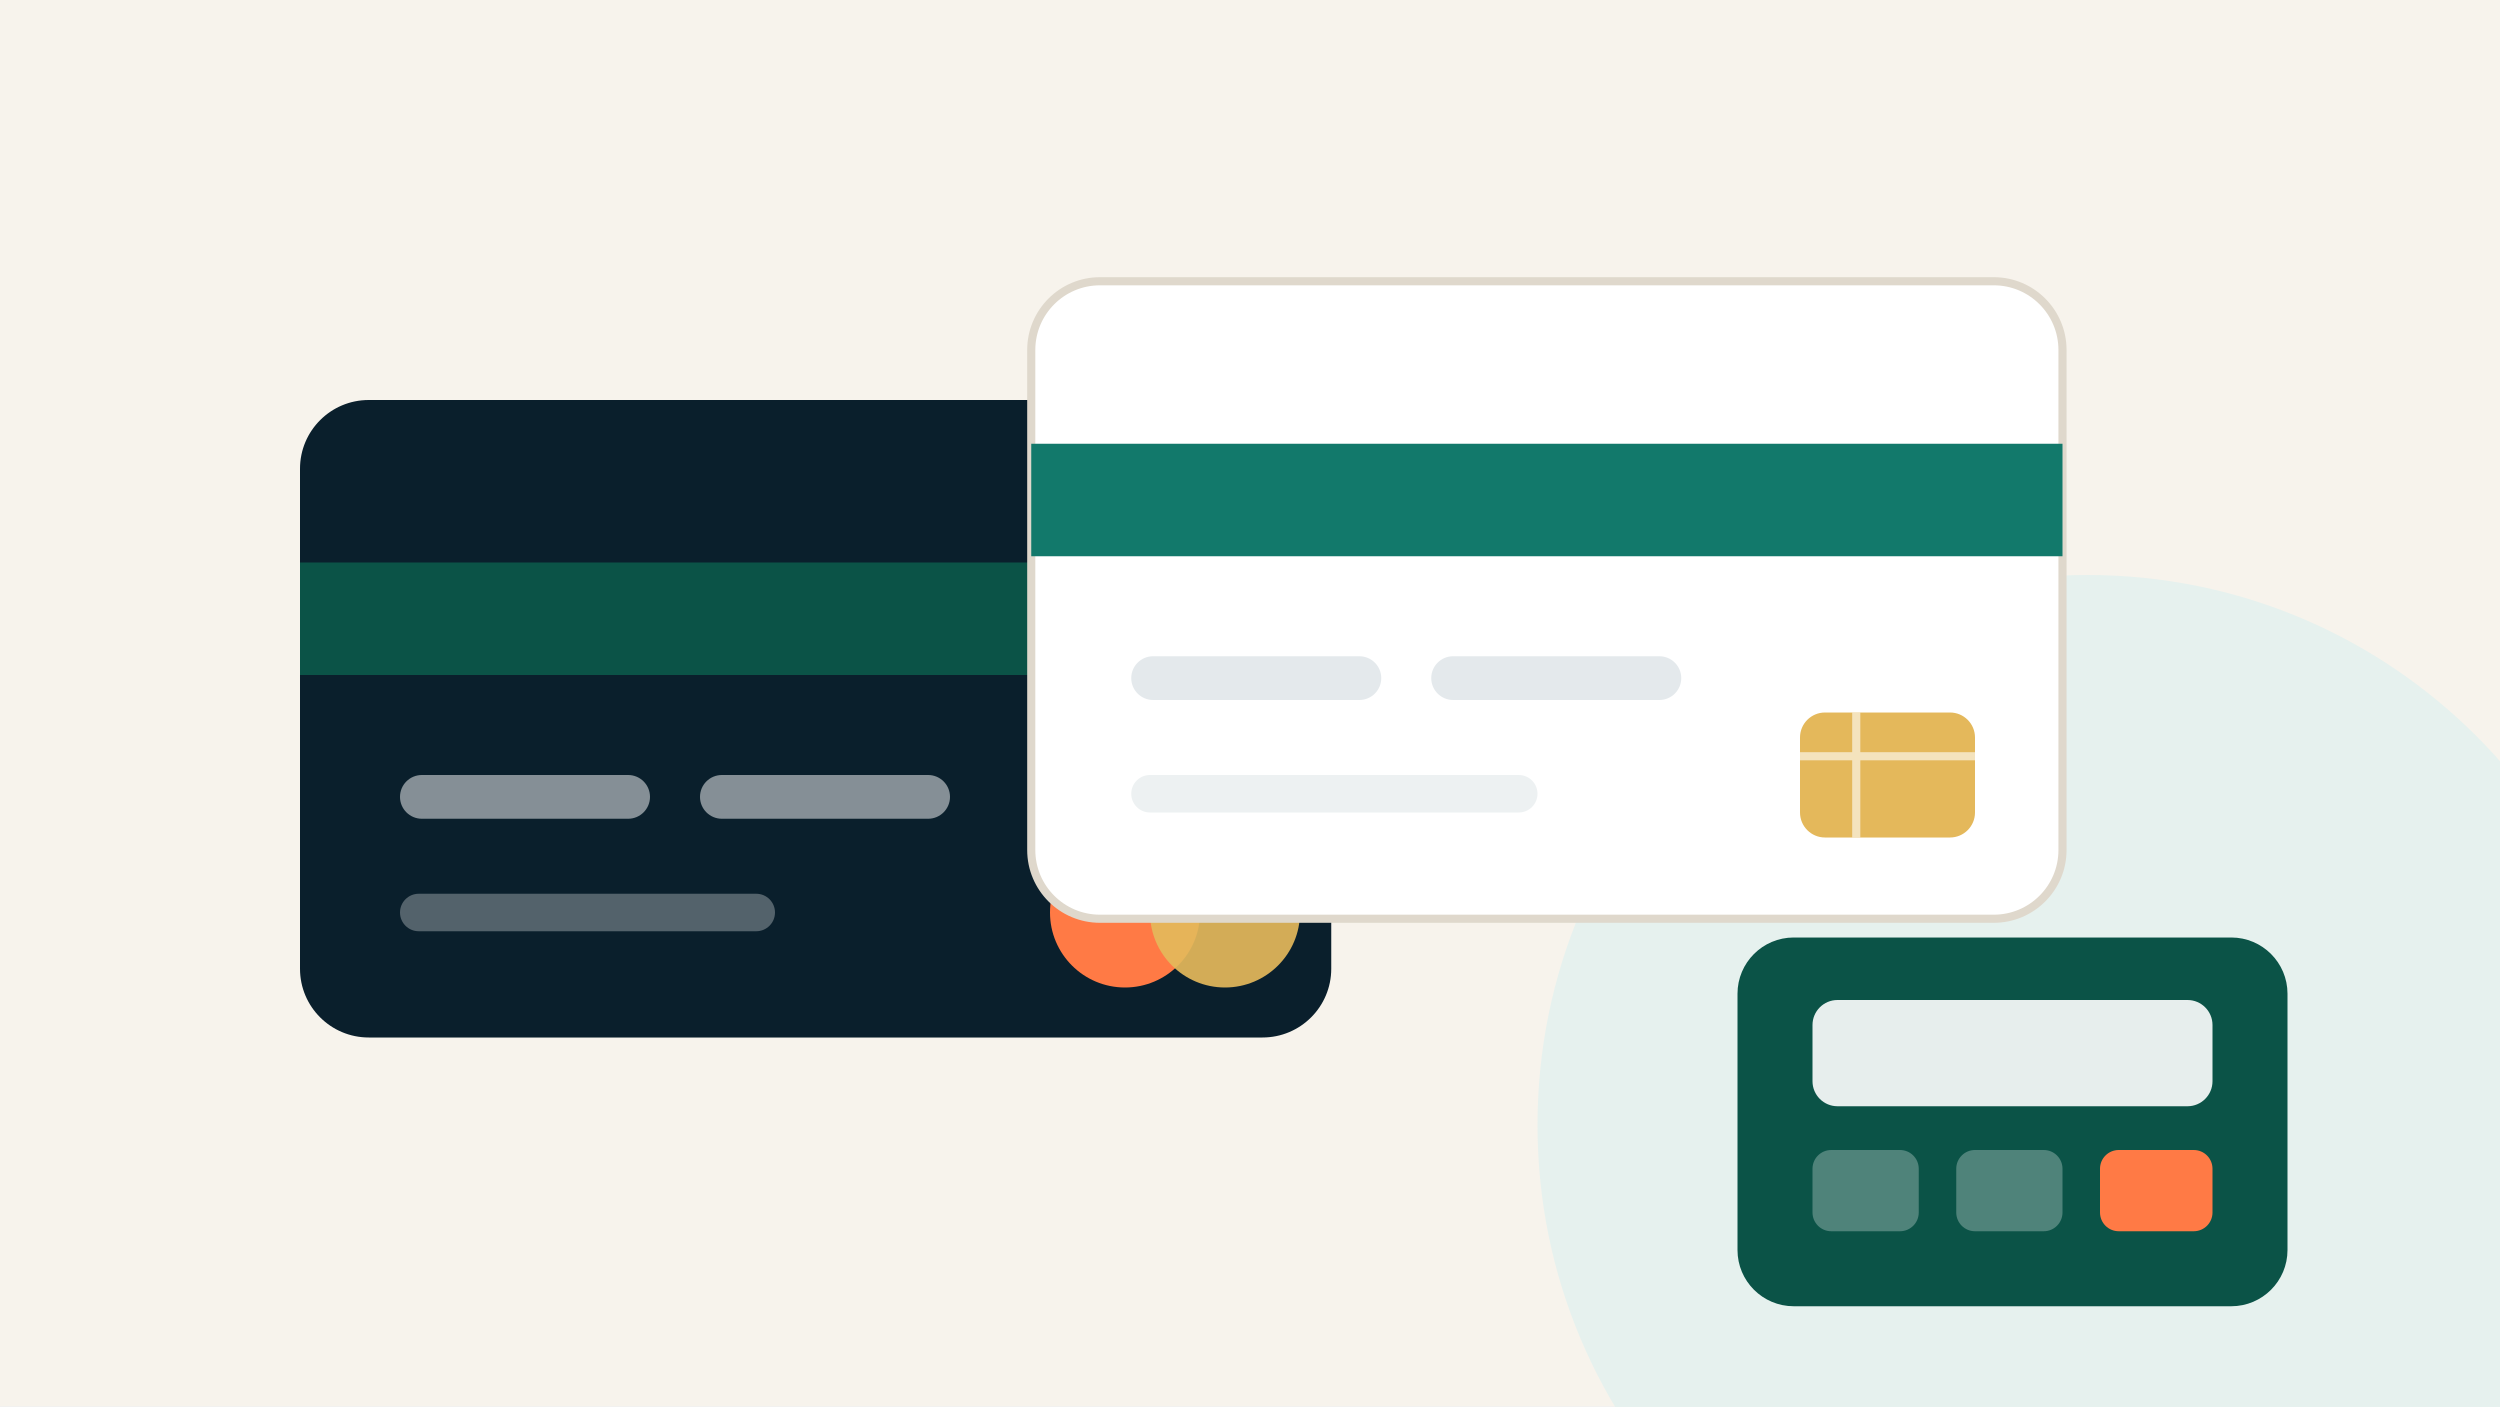
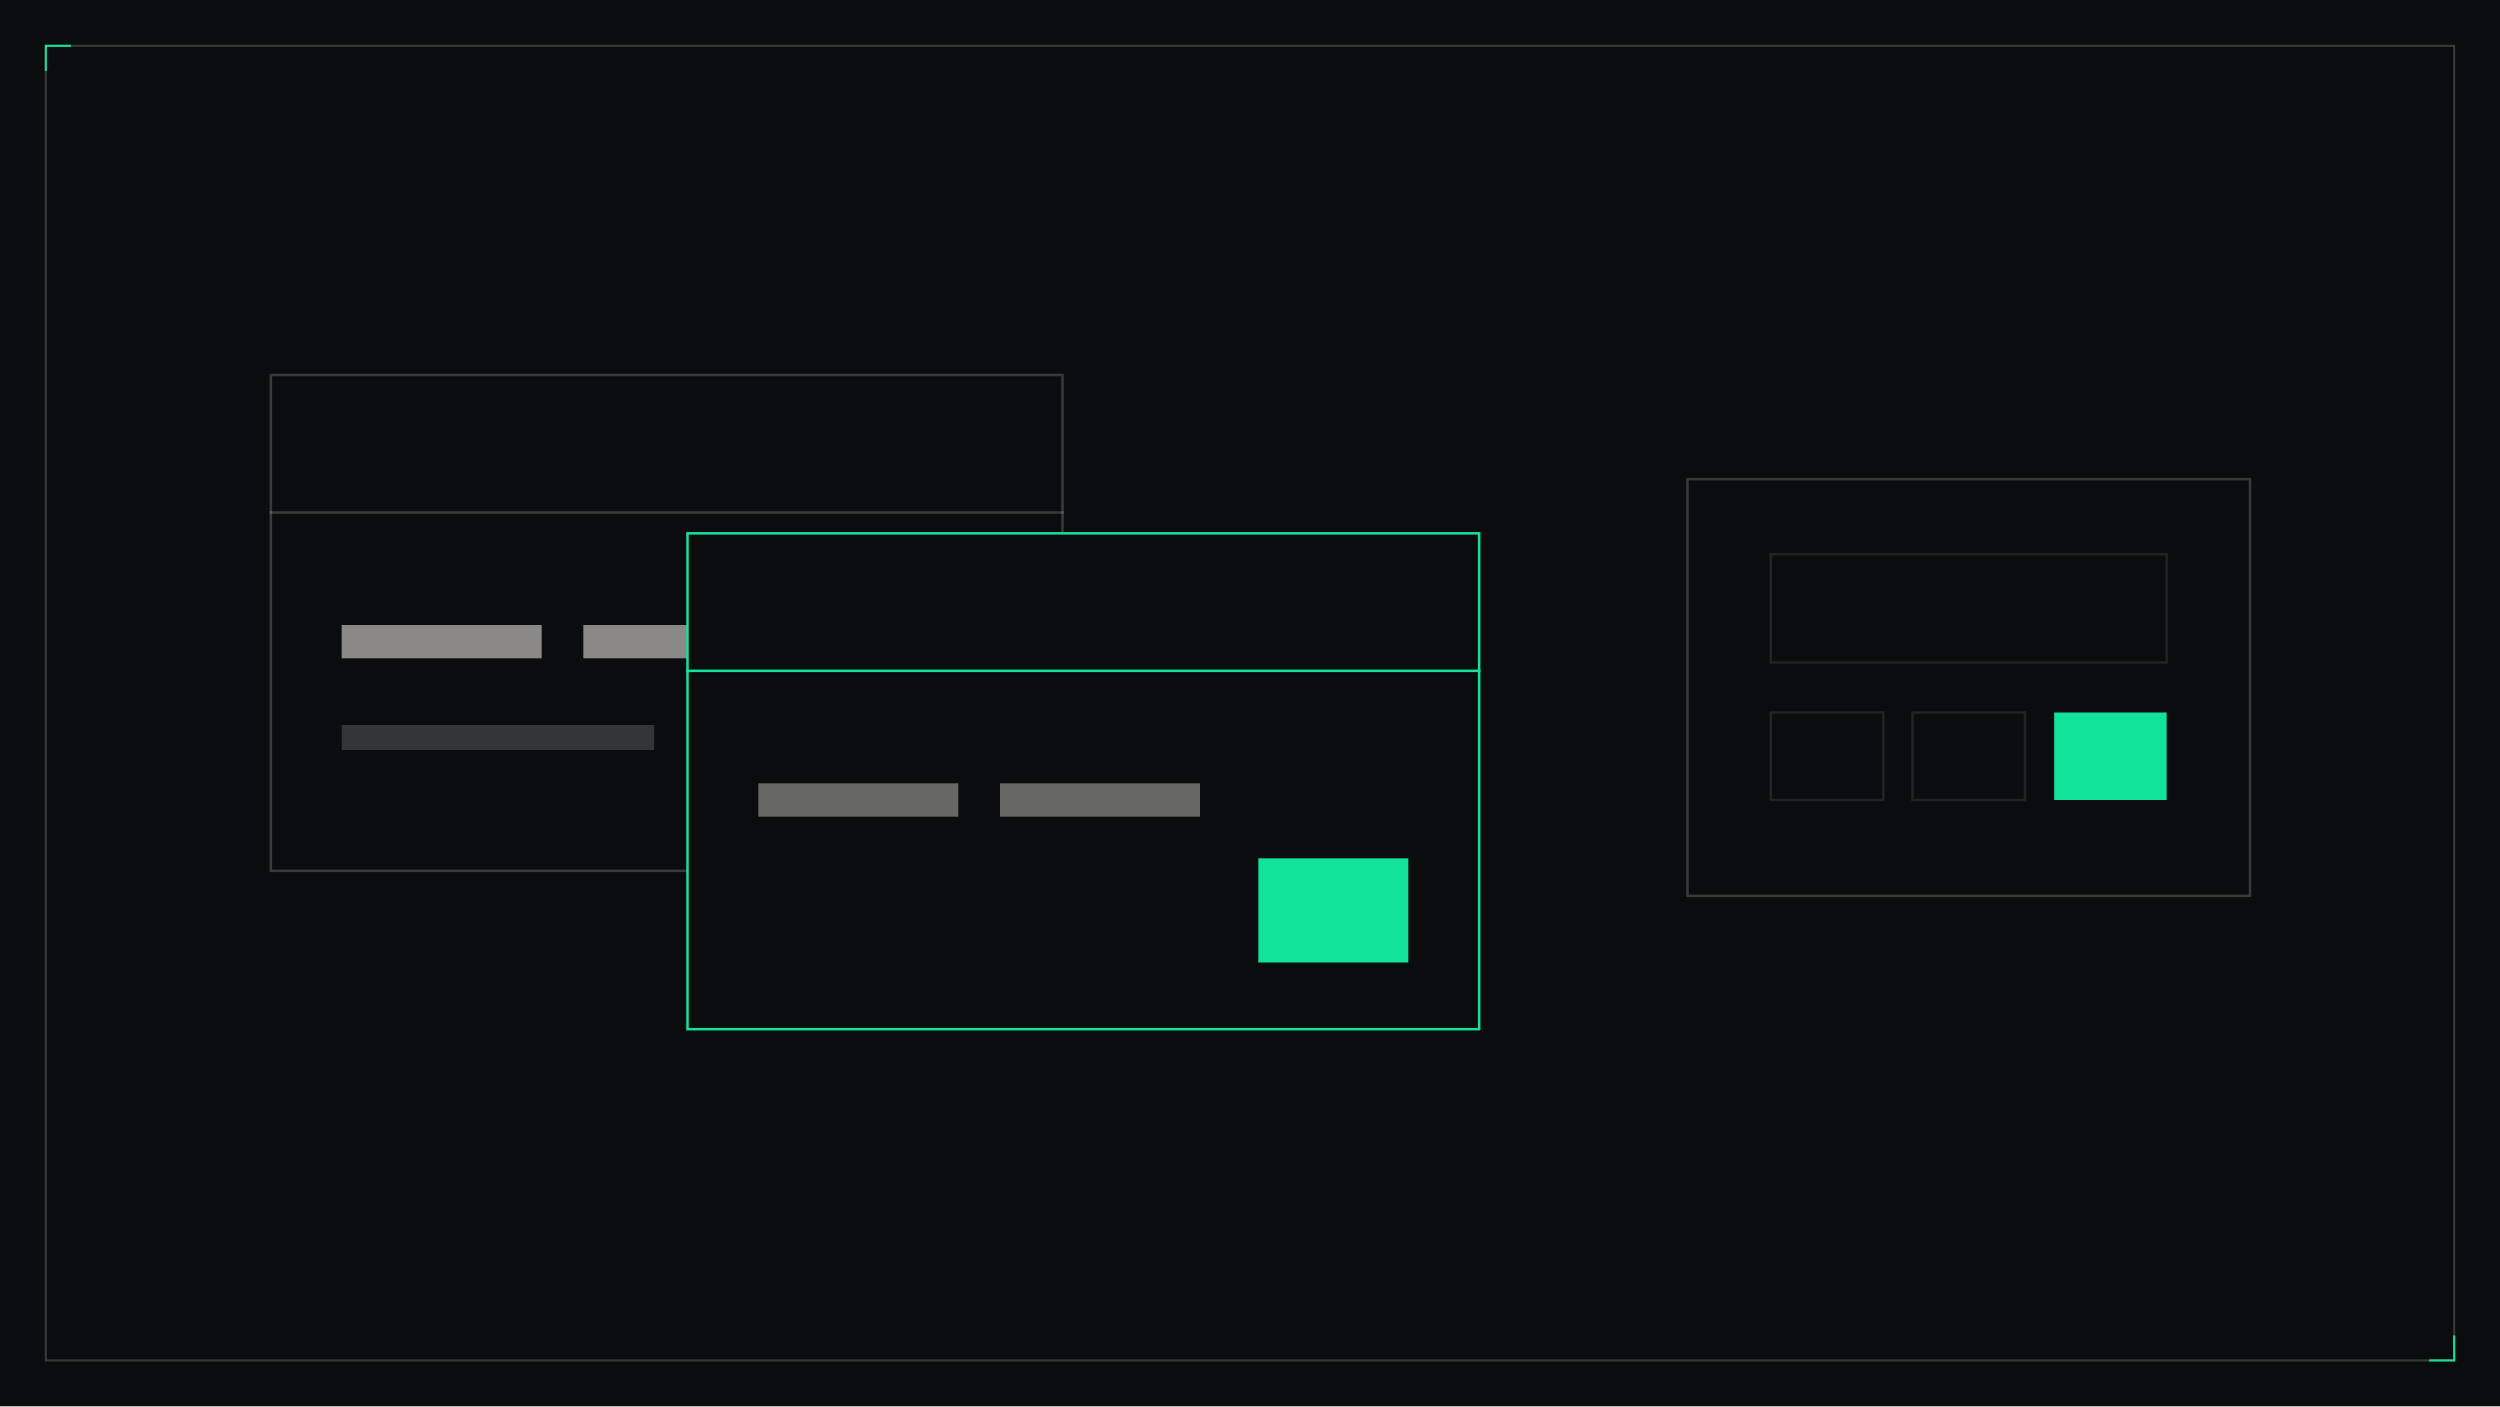
- <svg xmlns="http://www.w3.org/2000/svg" viewBox="0 0 800 450" width="800" height="450" role="img" aria-label="Ilustración de un pago con tarjeta en una tienda en línea">
-   <rect width="800" height="450" fill="#F7F3EC" />
-   <circle cx="668" cy="360" r="176" fill="#E6F1EE" />
-   <rect x="96" y="128" width="330" height="204" rx="22" fill="#0A1F2C" />
-   <rect x="96" y="180" width="330" height="36" fill="#0B5347" />
-   <rect x="128" y="248" width="80" height="14" rx="7" fill="#FFFFFF" opacity=".5" />
-   <rect x="224" y="248" width="80" height="14" rx="7" fill="#FFFFFF" opacity=".5" />
-   <rect x="128" y="286" width="120" height="12" rx="6" fill="#FFFFFF" opacity=".3" />
-   <circle cx="360" cy="292" r="24" fill="#FF7A45" />
-   <circle cx="392" cy="292" r="24" fill="#E4B85B" opacity=".92" />
-   <rect x="330" y="90" width="330" height="204" rx="22" fill="#FFFFFF" stroke="#DFD8CC" stroke-width="2.6" />
-   <rect x="330" y="142" width="330" height="36" fill="#12796B" />
-   <rect x="362" y="210" width="80" height="14" rx="7" fill="#E4E9EC" />
-   <rect x="458" y="210" width="80" height="14" rx="7" fill="#E4E9EC" />
-   <rect x="362" y="248" width="130" height="12" rx="6" fill="#EDF1F2" />
-   <rect x="576" y="228" width="56" height="40" rx="8" fill="#E4B85B" />
-   <path d="M576 242h56M594 228v40" stroke="#FFFFFF" stroke-width="2.6" opacity=".6" />
-   <g transform="translate(556 300)">
-     <rect width="176" height="118" rx="18" fill="#0B5347" />
-     <rect x="24" y="20" width="128" height="34" rx="8" fill="#FFFFFF" opacity=".9" />
-     <rect x="24" y="68" width="34" height="26" rx="6" fill="#FFFFFF" opacity=".28" />
-     <rect x="70" y="68" width="34" height="26" rx="6" fill="#FFFFFF" opacity=".28" />
-     <rect x="116" y="68" width="36" height="26" rx="6" fill="#FF7A45" />
+ <svg xmlns="http://www.w3.org/2000/svg" viewBox="0 0 1200 675" width="1200" height="675" role="img" aria-label="Lámina sobre el cobro con tarjeta en una tienda en línea">
+   <rect width="1200" height="675" fill="#0A0C0F" />
+   <g stroke-width="1" shape-rendering="geometricPrecision">
+     <rect x="22" y="22" width="1156" height="631" fill="none" stroke="rgba(243,240,233,.20)" />
+     <path d="M22 34V22h12" stroke="#11E39A" fill="none" />
+     <path d="M1178 641V653h-12" stroke="#11E39A" fill="none" />
+   </g>
+   <g stroke-width="1.2" fill="none" stroke-linecap="square">
+     <rect x="130" y="180" width="380" height="238" stroke="rgba(243,240,233,.20)" />
+     <path d="M130 246h380" stroke="rgba(243,240,233,.20)" />
+     <rect x="164" y="300" width="96" height="16" fill="rgba(243,240,233,.55)" stroke="none" />
+     <rect x="280" y="300" width="96" height="16" fill="rgba(243,240,233,.55)" stroke="none" />
+     <rect x="164" y="348" width="150" height="12" fill="rgba(243,240,233,.18)" stroke="none" />
+     <rect x="404" y="336" width="72" height="50" stroke="#11E39A" />
+     <path d="M404 358h72M440 336v50" stroke="#11E39A" />
+     <rect x="330" y="256" width="380" height="238" fill="#0A0C0F" stroke="#11E39A" />
+     <path d="M330 322h380" stroke="#11E39A" />
+     <rect x="364" y="376" width="96" height="16" fill="rgba(243,240,233,.4)" stroke="none" />
+     <rect x="480" y="376" width="96" height="16" fill="rgba(243,240,233,.4)" stroke="none" />
+     <rect x="604" y="412" width="72" height="50" fill="#11E39A" stroke="none" />
+     <g>
+       <rect x="810" y="230" width="270" height="200" stroke="rgba(243,240,233,.20)" />
+       <rect x="850" y="266" width="190" height="52" stroke="rgba(243,240,233,.10)" />
+       <rect x="850" y="342" width="54" height="42" stroke="rgba(243,240,233,.10)" />
+       <rect x="918" y="342" width="54" height="42" stroke="rgba(243,240,233,.10)" />
+       <rect x="986" y="342" width="54" height="42" fill="#11E39A" stroke="none" />
+     </g>
  </g>
</svg>
